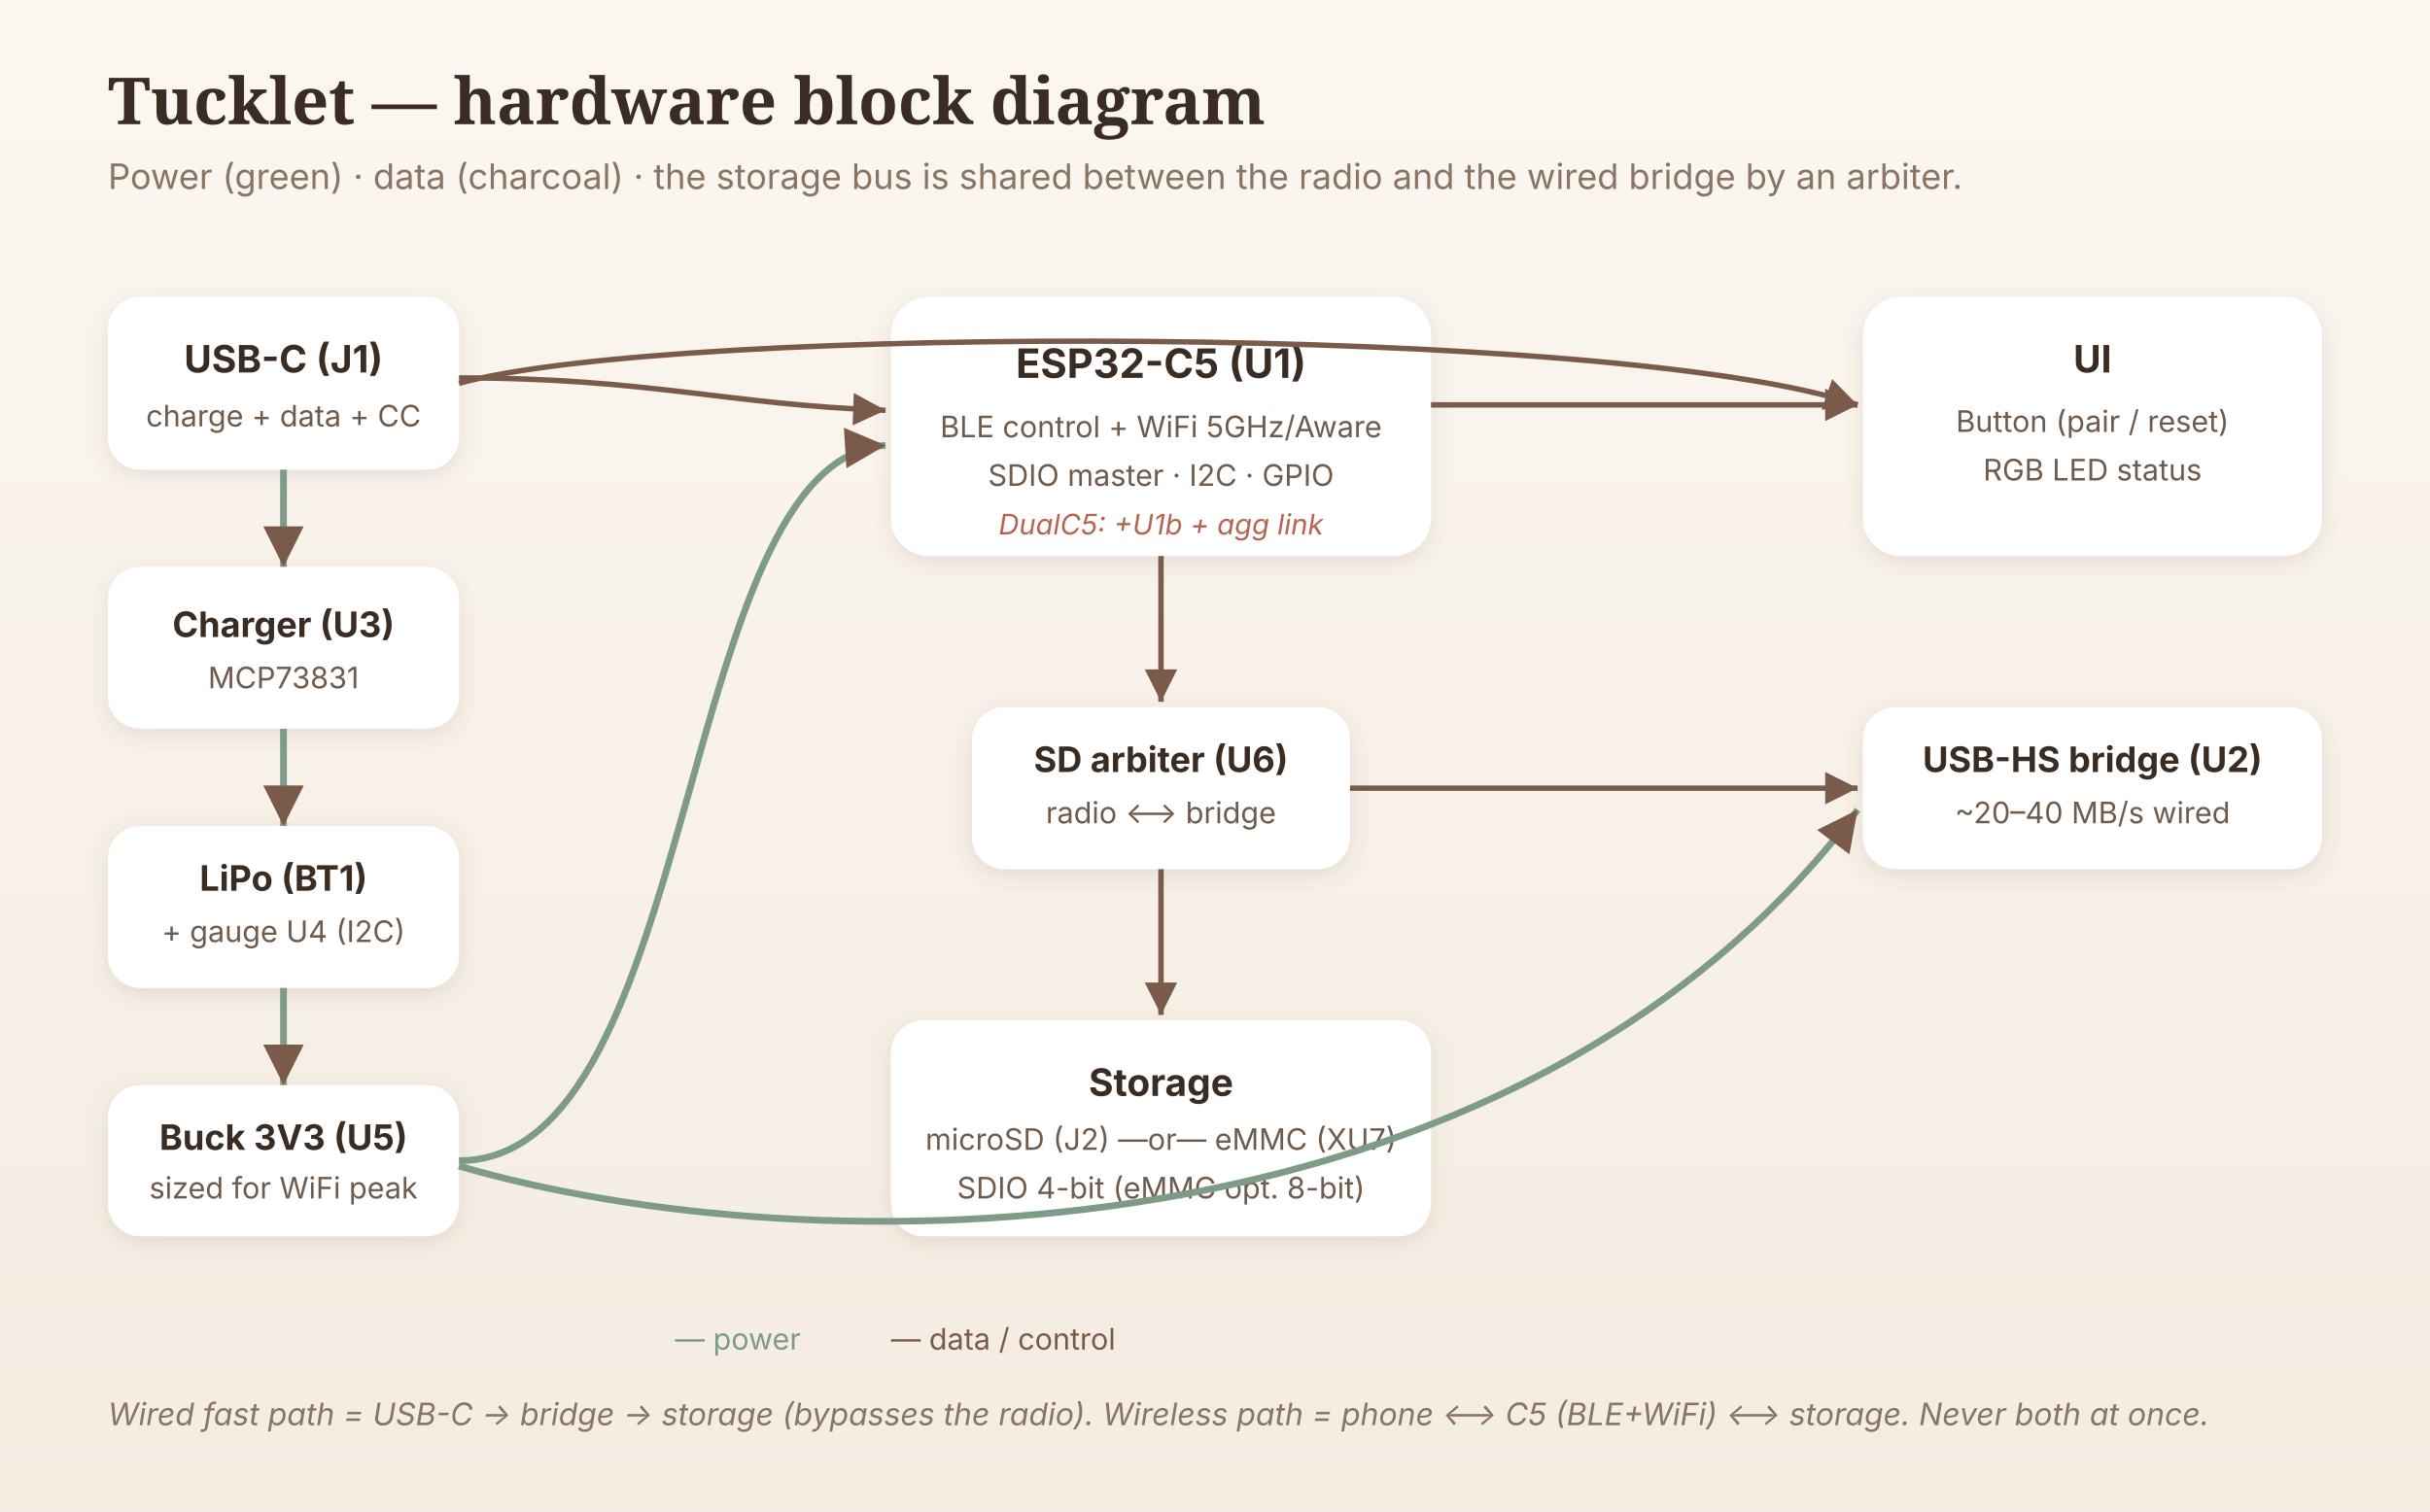
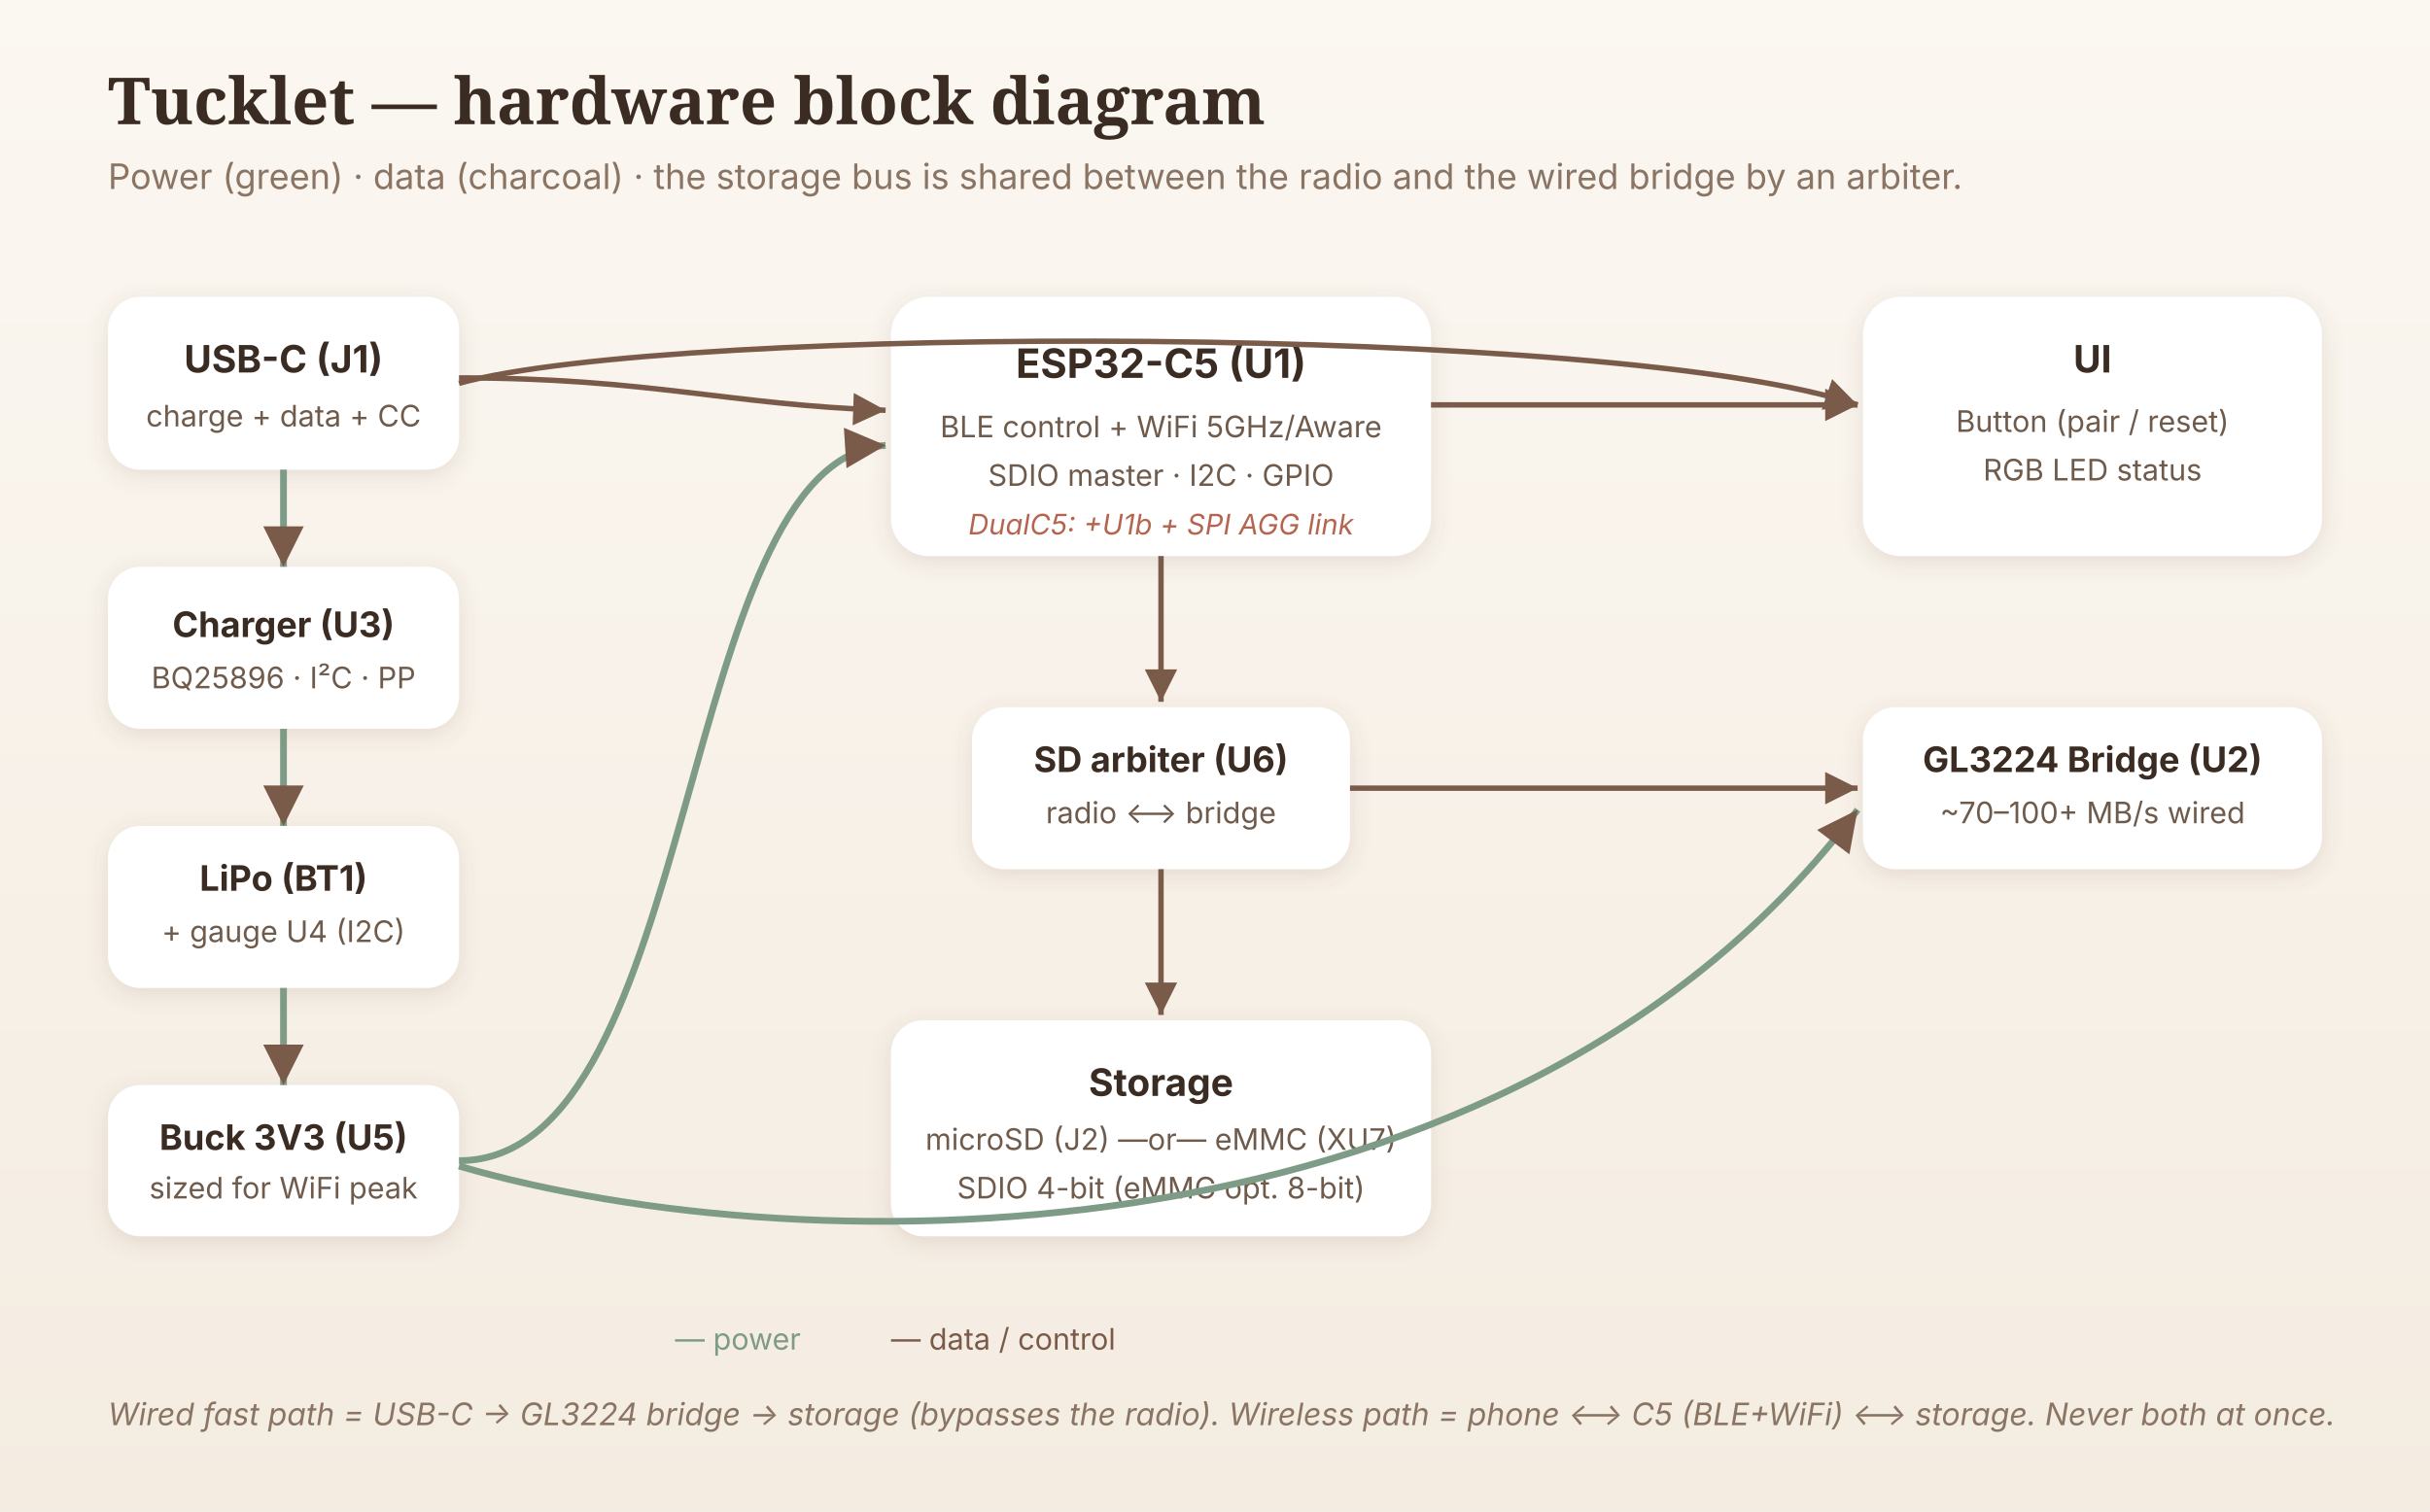
<svg xmlns="http://www.w3.org/2000/svg" viewBox="0 0 900 560" font-family="system-ui, -apple-system, Segoe UI, sans-serif">
  <defs>
    <linearGradient id="bg2" x1="0" y1="0" x2="0" y2="1">
      <stop offset="0" stop-color="#fbf7f1" />
      <stop offset="1" stop-color="#f4ece1" />
    </linearGradient>
    <filter id="s2" x="-20%" y="-20%" width="140%" height="140%">
      <feDropShadow dx="0" dy="2" stdDeviation="4" flood-color="#7a5a48" flood-opacity="0.16" />
    </filter>
    <marker id="a2" markerWidth="9" markerHeight="9" refX="6" refY="3" orient="auto">
      <path d="M0,0 L6,3 L0,6 Z" fill="#7a5a48" />
    </marker>
  </defs>
  <rect width="900" height="560" fill="url(#bg2)" />
  <text x="40" y="46" font-size="24" font-weight="bold" fill="#3a2c23" font-family="Georgia, serif">Tucklet — hardware block diagram</text>
  <text x="40" y="70" font-size="13" fill="#8a7464">Power (green) · data (charcoal) · the storage bus is shared between the radio and the wired bridge by an arbiter.</text>
  <g filter="url(#s2)">
    <rect x="40" y="110" width="130" height="64" rx="12" fill="#fff" />
  </g>
  <text x="105" y="138" text-anchor="middle" font-size="14" font-weight="bold" fill="#3a2c23">USB-C (J1)</text>
  <text x="105" y="158" text-anchor="middle" font-size="11" fill="#6f5b4c">charge + data + CC</text>
  <g filter="url(#s2)">
    <rect x="40" y="210" width="130" height="60" rx="12" fill="#fff" />
  </g>
  <text x="105" y="236" text-anchor="middle" font-size="13" font-weight="bold" fill="#3a2c23">Charger (U3)</text>
-   <text x="105" y="255" text-anchor="middle" font-size="11" fill="#6f5b4c">MCP73831</text>
+   <text x="105" y="255" text-anchor="middle" font-size="11" fill="#6f5b4c">BQ25896 · I²C · PP</text>
  <g filter="url(#s2)">
    <rect x="40" y="306" width="130" height="60" rx="12" fill="#fff" />
  </g>
  <text x="105" y="330" text-anchor="middle" font-size="13" font-weight="bold" fill="#3a2c23">LiPo (BT1)</text>
  <text x="105" y="349" text-anchor="middle" font-size="11" fill="#6f5b4c">+ gauge U4 (I2C)</text>
  <g filter="url(#s2)">
    <rect x="40" y="402" width="130" height="56" rx="12" fill="#fff" />
  </g>
  <text x="105" y="426" text-anchor="middle" font-size="13" font-weight="bold" fill="#3a2c23">Buck 3V3 (U5)</text>
  <text x="105" y="444" text-anchor="middle" font-size="11" fill="#6f5b4c">sized for WiFi peak</text>
  <g filter="url(#s2)">
    <rect x="330" y="110" width="200" height="96" rx="14" fill="#fff" />
  </g>
  <text x="430" y="140" text-anchor="middle" font-size="15" font-weight="bold" fill="#3a2c23">ESP32-C5 (U1)</text>
  <text x="430" y="162" text-anchor="middle" font-size="11" fill="#6f5b4c">BLE control + WiFi 5GHz/Aware</text>
  <text x="430" y="180" text-anchor="middle" font-size="11" fill="#6f5b4c">SDIO master · I2C · GPIO</text>
-   <text x="430" y="198" text-anchor="middle" font-size="10.5" fill="#b5654f" font-style="italic">DualC5: +U1b + agg link</text>
+   <text x="430" y="198" text-anchor="middle" font-size="10.5" fill="#b5654f" font-style="italic">DualC5: +U1b + SPI AGG link</text>
  <g filter="url(#s2)">
    <rect x="360" y="262" width="140" height="60" rx="12" fill="#fff" />
  </g>
  <text x="430" y="286" text-anchor="middle" font-size="13" font-weight="bold" fill="#3a2c23">SD arbiter (U6)</text>
  <text x="430" y="305" text-anchor="middle" font-size="11" fill="#6f5b4c">radio ⟷ bridge</text>
  <g filter="url(#s2)">
    <rect x="330" y="378" width="200" height="80" rx="12" fill="#fff" />
  </g>
  <text x="430" y="406" text-anchor="middle" font-size="14" font-weight="bold" fill="#3a2c23">Storage</text>
  <text x="430" y="426" text-anchor="middle" font-size="11" fill="#6f5b4c">microSD (J2)  —or—  eMMC (XU7)</text>
  <text x="430" y="444" text-anchor="middle" font-size="11" fill="#6f5b4c">SDIO 4-bit (eMMC opt. 8-bit)</text>
  <g filter="url(#s2)">
    <rect x="690" y="262" width="170" height="60" rx="12" fill="#fff" />
  </g>
-   <text x="775" y="286" text-anchor="middle" font-size="13" font-weight="bold" fill="#3a2c23">USB-HS bridge (U2)</text>
-   <text x="775" y="305" text-anchor="middle" font-size="11" fill="#6f5b4c">~20–40 MB/s wired</text>
+   <text x="775" y="286" text-anchor="middle" font-size="13" font-weight="bold" fill="#3a2c23">GL3224 Bridge (U2)</text>
+   <text x="775" y="305" text-anchor="middle" font-size="11" fill="#6f5b4c">~70–100+ MB/s wired</text>
  <g filter="url(#s2)">
    <rect x="690" y="110" width="170" height="96" rx="14" fill="#fff" />
  </g>
  <text x="775" y="138" text-anchor="middle" font-size="14" font-weight="bold" fill="#3a2c23">UI</text>
  <text x="775" y="160" text-anchor="middle" font-size="11" fill="#6f5b4c">Button (pair / reset)</text>
  <text x="775" y="178" text-anchor="middle" font-size="11" fill="#6f5b4c">RGB LED status</text>
  <g stroke="#7d9b86" stroke-width="2.5" fill="none" marker-end="url(#a2)">
    <path d="M105,174 L105,210" />
    <path d="M105,270 L105,306" />
    <path d="M105,366 L105,402" />
    <path d="M170,430 C 260,430 250,170 328,165" />
    <path d="M170,432 C 300,470 560,470 688,300" />
  </g>
  <g stroke="#7a5a48" stroke-width="2" fill="none" marker-end="url(#a2)">
    <path d="M430,206 L430,260" />
    <path d="M430,322 L430,376" />
    <path d="M170,140 C 240,140 270,150 328,152" />
    <path d="M500,292 L688,292" />
    <path d="M170,142 C 250,120 600,120 688,150" />
    <path d="M530,150 C 600,150 640,150 688,150" />
  </g>
  <text x="250" y="500" font-size="11" fill="#7d9b86">— power</text>
  <text x="330" y="500" font-size="11" fill="#7a5a48">— data / control</text>
-   <text x="40" y="528" font-size="11.5" fill="#8a7464" font-style="italic">Wired fast path = USB-C → bridge → storage (bypasses the radio). Wireless path = phone ⟷ C5 (BLE+WiFi) ⟷ storage. Never both at once.</text>
+   <text x="40" y="528" font-size="11.5" fill="#8a7464" font-style="italic">Wired fast path = USB-C → GL3224 bridge → storage (bypasses the radio). Wireless path = phone ⟷ C5 (BLE+WiFi) ⟷ storage. Never both at once.</text>
</svg>
